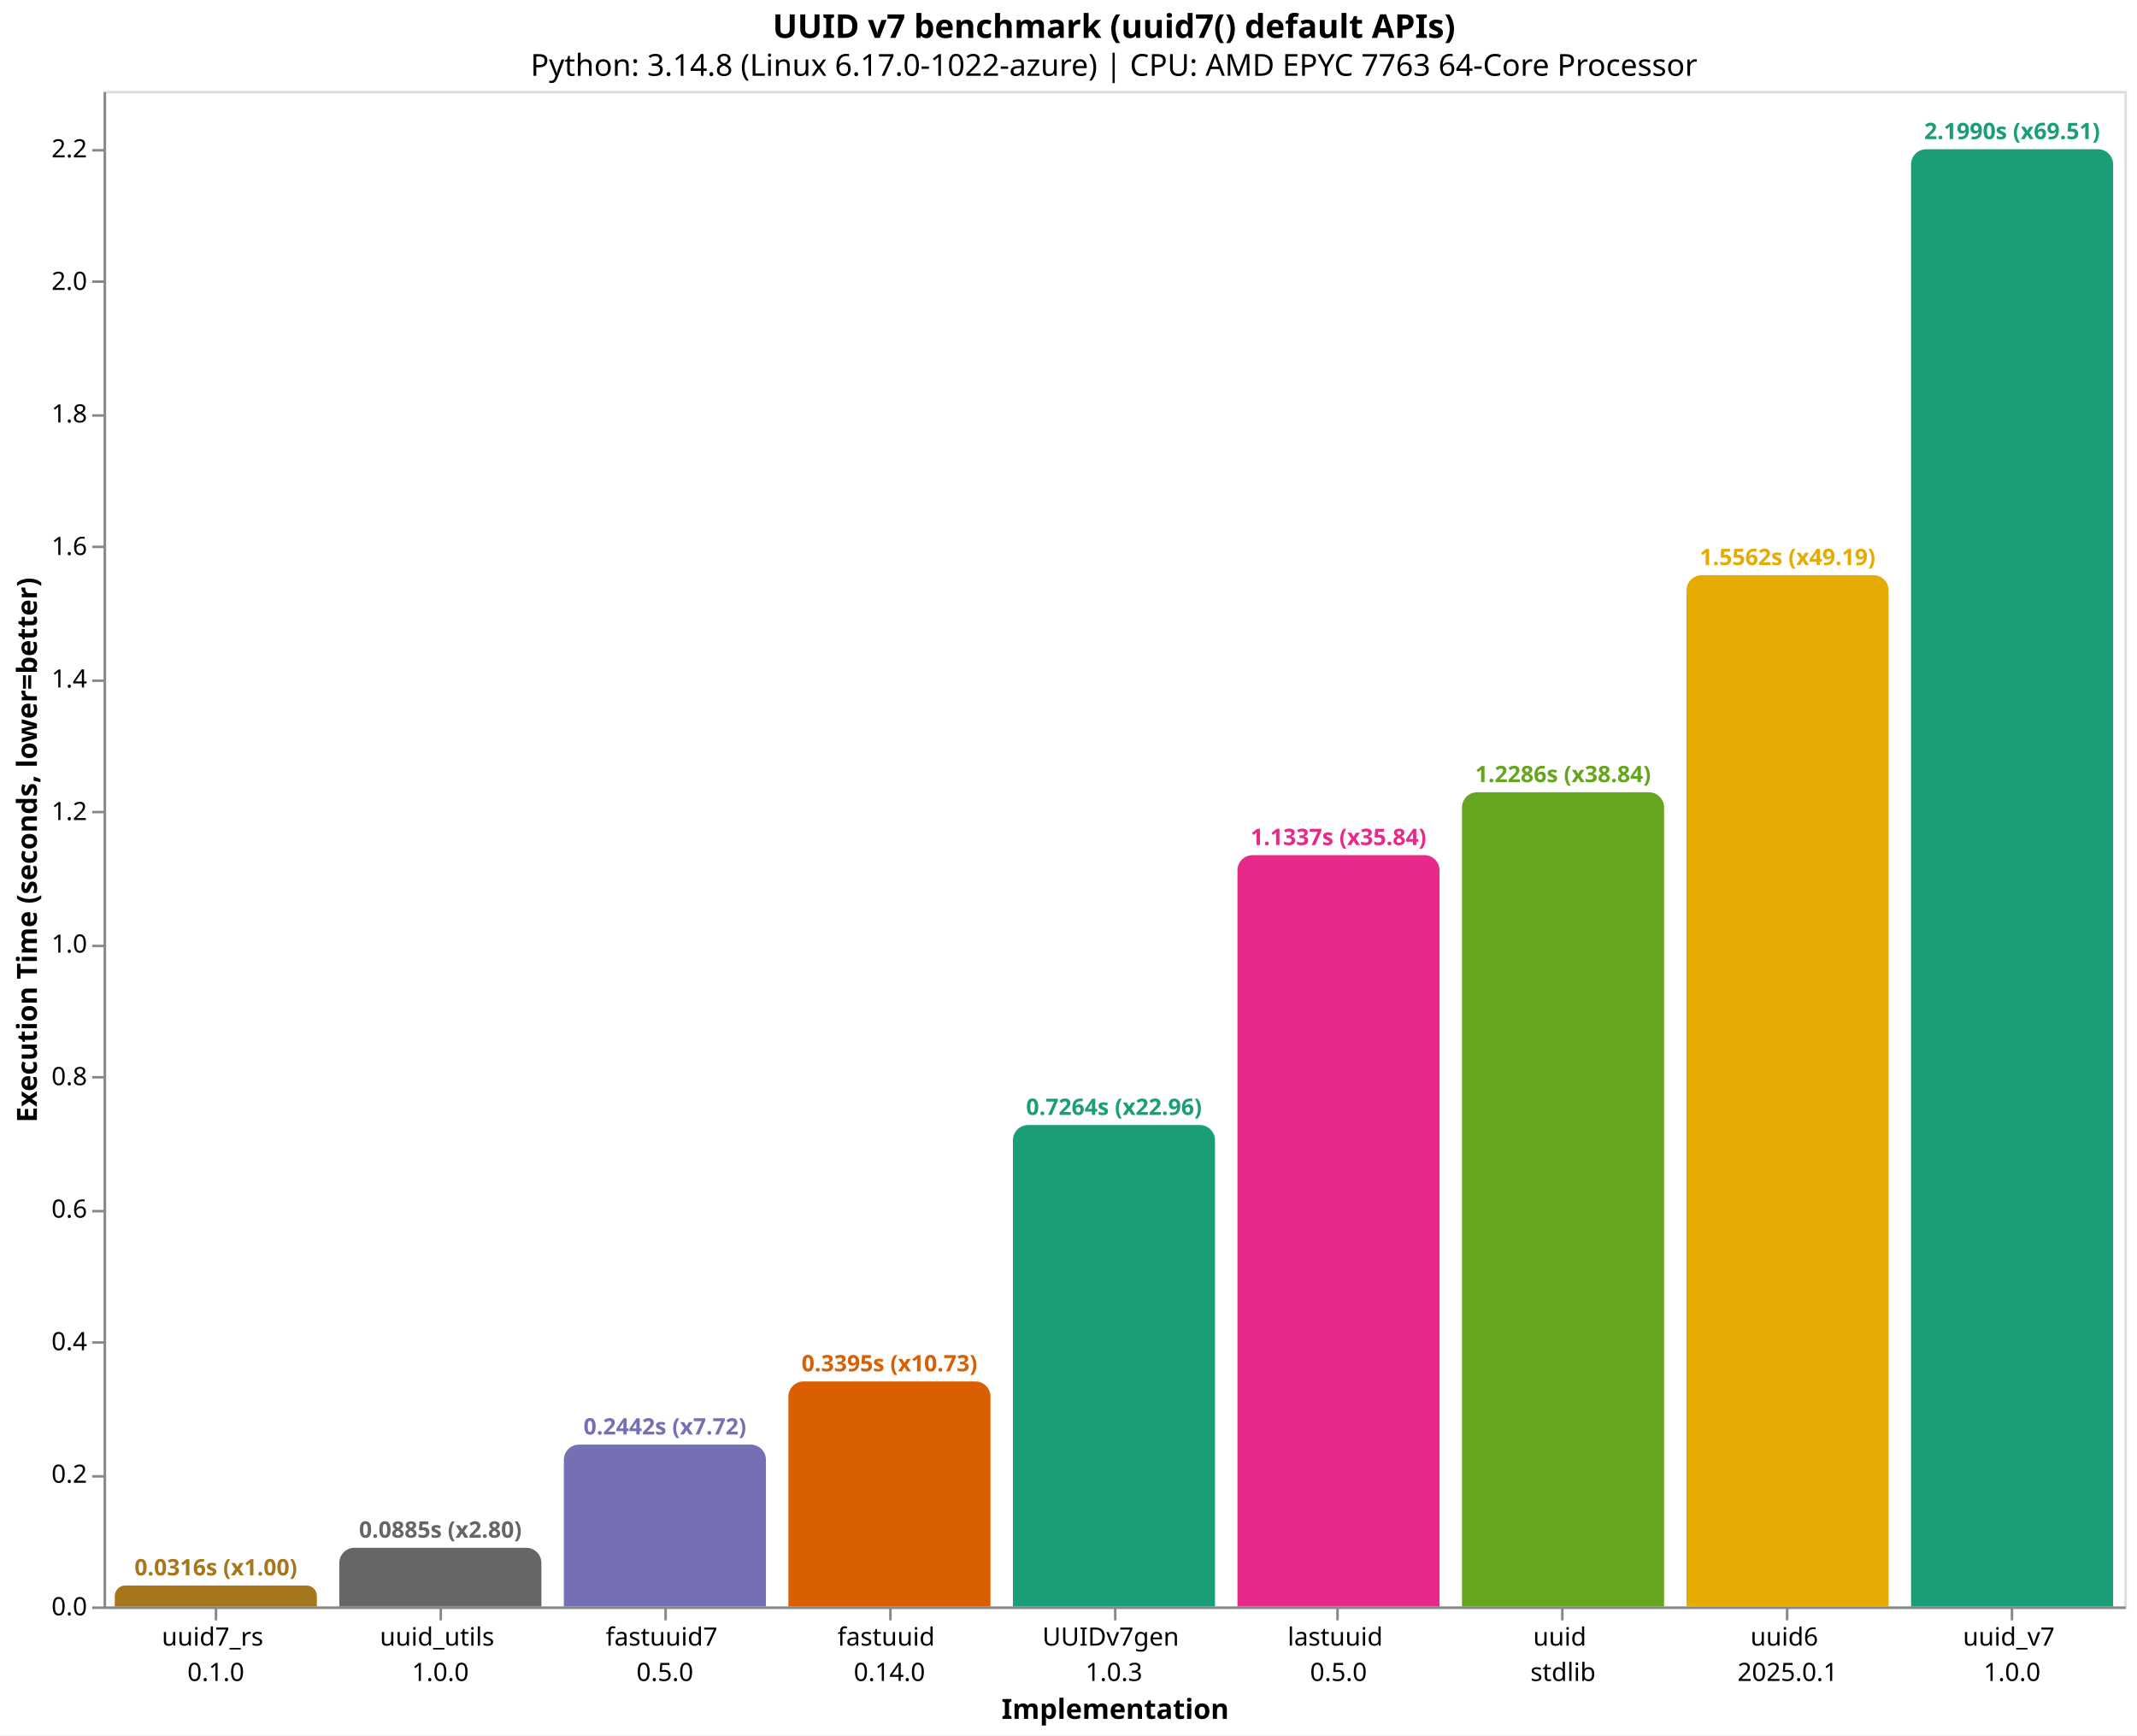
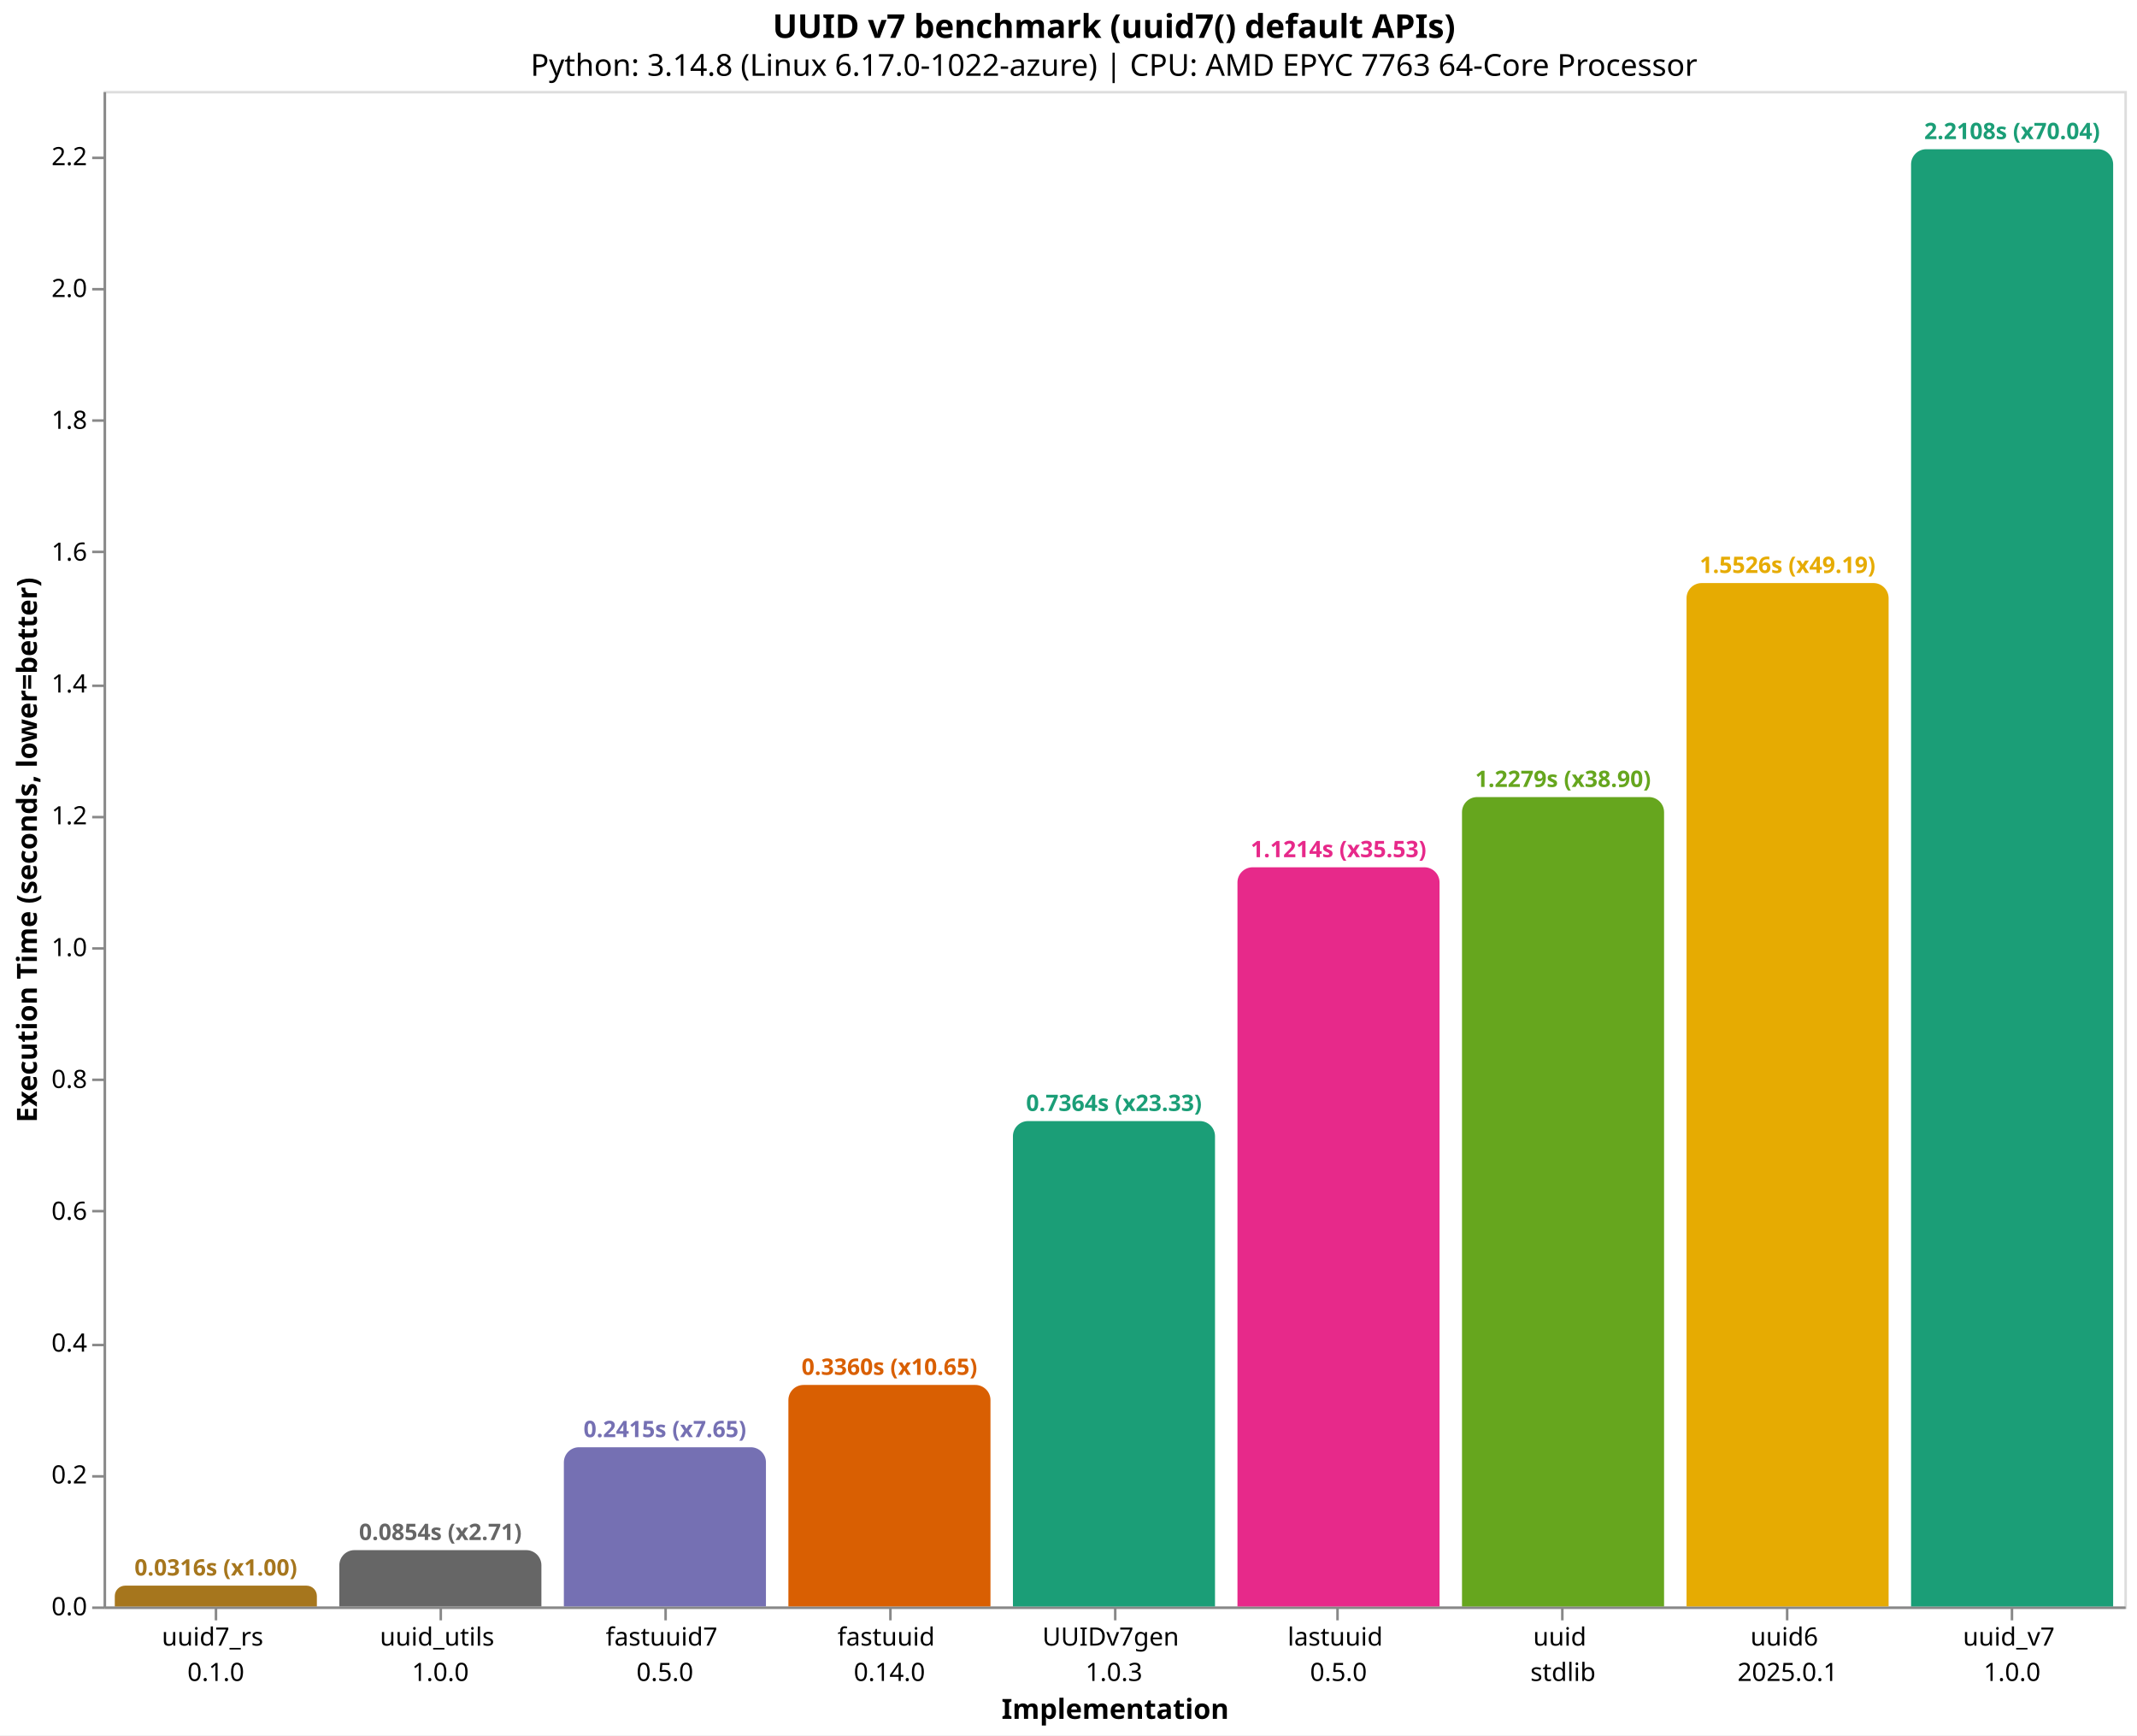
<svg xmlns="http://www.w3.org/2000/svg" version="1.1" class="marks" width="846" height="687" viewBox="0 0 846 687">
  <rect width="846" height="687" fill="white" />
  <g fill="none" stroke-miterlimit="10" transform="translate(41,36)">
    <g class="mark-group role-frame root" role="graphics-object" aria-roledescription="group mark container">
      <g transform="translate(0,0)">
        <path class="background" aria-hidden="true" d="M0.5,0.5h800v600h-800Z" stroke="#ddd" />
        <g>
          <g class="mark-group role-axis" role="graphics-symbol" aria-roledescription="axis" aria-label="X-axis titled 'Implementation' for a discrete scale with 9 values: uuid7_rs&#10;0.1.0, uuid_utils&#10;1.0.0, fastuuid7&#10;0.5.0, fastuuid&#10;0.14.0, UUIDv7gen&#10;1.0.3, ending with uuid_v7&#10;1.0.0">
            <g transform="translate(0.5,600.5)">
              <path class="background" aria-hidden="true" d="M0,0h0v0h0Z" pointer-events="none" />
              <g>
                <g class="mark-rule role-axis-tick" pointer-events="none">
                  <line transform="translate(44,0)" x2="0" y2="5" stroke="#888" stroke-width="1" opacity="1" />
                  <line transform="translate(133,0)" x2="0" y2="5" stroke="#888" stroke-width="1" opacity="1" />
                  <line transform="translate(222,0)" x2="0" y2="5" stroke="#888" stroke-width="1" opacity="1" />
                  <line transform="translate(311,0)" x2="0" y2="5" stroke="#888" stroke-width="1" opacity="1" />
                  <line transform="translate(400,0)" x2="0" y2="5" stroke="#888" stroke-width="1" opacity="1" />
                  <line transform="translate(488,0)" x2="0" y2="5" stroke="#888" stroke-width="1" opacity="1" />
                  <line transform="translate(577,0)" x2="0" y2="5" stroke="#888" stroke-width="1" opacity="1" />
                  <line transform="translate(666,0)" x2="0" y2="5" stroke="#888" stroke-width="1" opacity="1" />
                  <line transform="translate(755,0)" x2="0" y2="5" stroke="#888" stroke-width="1" opacity="1" />
                </g>
                <g class="mark-text role-axis-label" pointer-events="none">
                  <text text-anchor="middle" transform="translate(43.94444,15)" font-family="sans-serif" font-size="10px" fill="#000" opacity="1">
                    <tspan>uuid7_rs</tspan>
                    <tspan x="0" dy="14">0.1.0</tspan>
                  </text>
                  <text text-anchor="middle" transform="translate(132.8333,15)" font-family="sans-serif" font-size="10px" fill="#000" opacity="1">
                    <tspan>uuid_utils</tspan>
                    <tspan x="0" dy="14">1.0.0</tspan>
                  </text>
                  <text text-anchor="middle" transform="translate(221.7222,15)" font-family="sans-serif" font-size="10px" fill="#000" opacity="1">
                    <tspan>fastuuid7</tspan>
                    <tspan x="0" dy="14">0.5.0</tspan>
                  </text>
                  <text text-anchor="middle" transform="translate(310.6111,15)" font-family="sans-serif" font-size="10px" fill="#000" opacity="1">
                    <tspan>fastuuid</tspan>
                    <tspan x="0" dy="14">0.14.0</tspan>
                  </text>
                  <text text-anchor="middle" transform="translate(399.5,15)" font-family="sans-serif" font-size="10px" fill="#000" opacity="1">
                    <tspan>UUIDv7gen</tspan>
                    <tspan x="0" dy="14">1.0.3</tspan>
                  </text>
                  <text text-anchor="middle" transform="translate(488.3889,15)" font-family="sans-serif" font-size="10px" fill="#000" opacity="1">
                    <tspan>lastuuid</tspan>
                    <tspan x="0" dy="14">0.5.0</tspan>
                  </text>
                  <text text-anchor="middle" transform="translate(577.2778,15)" font-family="sans-serif" font-size="10px" fill="#000" opacity="1">
                    <tspan>uuid</tspan>
                    <tspan x="0" dy="14">stdlib</tspan>
                  </text>
                  <text text-anchor="middle" transform="translate(666.1667,15)" font-family="sans-serif" font-size="10px" fill="#000" opacity="1">
                    <tspan>uuid6</tspan>
                    <tspan x="0" dy="14">2025.0.1</tspan>
                  </text>
                  <text text-anchor="middle" transform="translate(755.0556,15)" font-family="sans-serif" font-size="10px" fill="#000" opacity="1">
                    <tspan>uuid_v7</tspan>
                    <tspan x="0" dy="14">1.0.0</tspan>
                  </text>
                </g>
                <g class="mark-rule role-axis-domain" pointer-events="none">
                  <line transform="translate(0,0)" x2="800" y2="0" stroke="#888" stroke-width="1" opacity="1" />
                </g>
                <g class="mark-text role-axis-title" pointer-events="none">
                  <text text-anchor="middle" transform="translate(400,44)" font-family="sans-serif" font-size="11px" font-weight="bold" fill="#000" opacity="1">Implementation</text>
                </g>
              </g>
              <path class="foreground" aria-hidden="true" d="" pointer-events="none" display="none" />
            </g>
          </g>
          <g class="mark-group role-axis" role="graphics-symbol" aria-roledescription="axis" aria-label="Y-axis titled 'Execution Time (seconds, lower=better)' for a linear scale with values from 0.0 to 2.3">
            <g transform="translate(0.5,0.5)">
              <path class="background" aria-hidden="true" d="M0,0h0v0h0Z" pointer-events="none" />
              <g>
                <g class="mark-rule role-axis-tick" pointer-events="none">
                  <line transform="translate(0,600)" x2="-5" y2="0" stroke="#888" stroke-width="1" opacity="1" />
                  <line transform="translate(0,548)" x2="-5" y2="0" stroke="#888" stroke-width="1" opacity="1" />
-                   <line transform="translate(0,495)" x2="-5" y2="0" stroke="#888" stroke-width="1" opacity="1" />
+                   <line transform="translate(0,496)" x2="-5" y2="0" stroke="#888" stroke-width="1" opacity="1" />
                  <line transform="translate(0,443)" x2="-5" y2="0" stroke="#888" stroke-width="1" opacity="1" />
-                   <line transform="translate(0,390)" x2="-5" y2="0" stroke="#888" stroke-width="1" opacity="1" />
-                   <line transform="translate(0,338)" x2="-5" y2="0" stroke="#888" stroke-width="1" opacity="1" />
-                   <line transform="translate(0,285)" x2="-5" y2="0" stroke="#888" stroke-width="1" opacity="1" />
-                   <line transform="translate(0,233)" x2="-5" y2="0" stroke="#888" stroke-width="1" opacity="1" />
-                   <line transform="translate(0,180)" x2="-5" y2="0" stroke="#888" stroke-width="1" opacity="1" />
-                   <line transform="translate(0,128)" x2="-5" y2="0" stroke="#888" stroke-width="1" opacity="1" />
-                   <line transform="translate(0,75)" x2="-5" y2="0" stroke="#888" stroke-width="1" opacity="1" />
-                   <line transform="translate(0,23)" x2="-5" y2="0" stroke="#888" stroke-width="1" opacity="1" />
+                   <line transform="translate(0,391)" x2="-5" y2="0" stroke="#888" stroke-width="1" opacity="1" />
+                   <line transform="translate(0,339)" x2="-5" y2="0" stroke="#888" stroke-width="1" opacity="1" />
+                   <line transform="translate(0,287)" x2="-5" y2="0" stroke="#888" stroke-width="1" opacity="1" />
+                   <line transform="translate(0,235)" x2="-5" y2="0" stroke="#888" stroke-width="1" opacity="1" />
+                   <line transform="translate(0,182)" x2="-5" y2="0" stroke="#888" stroke-width="1" opacity="1" />
+                   <line transform="translate(0,130)" x2="-5" y2="0" stroke="#888" stroke-width="1" opacity="1" />
+                   <line transform="translate(0,78)" x2="-5" y2="0" stroke="#888" stroke-width="1" opacity="1" />
+                   <line transform="translate(0,26)" x2="-5" y2="0" stroke="#888" stroke-width="1" opacity="1" />
                </g>
                <g class="mark-text role-axis-label" pointer-events="none">
                  <text text-anchor="end" transform="translate(-7,603)" font-family="sans-serif" font-size="10px" fill="#000" opacity="1">0.0</text>
-                   <text text-anchor="end" transform="translate(-7,550.5277)" font-family="sans-serif" font-size="10px" fill="#000" opacity="1">0.2</text>
-                   <text text-anchor="end" transform="translate(-7,498.0553)" font-family="sans-serif" font-size="10px" fill="#000" opacity="1">0.4</text>
-                   <text text-anchor="end" transform="translate(-7,445.583)" font-family="sans-serif" font-size="10px" fill="#000" opacity="1">0.6</text>
-                   <text text-anchor="end" transform="translate(-7,393.1106)" font-family="sans-serif" font-size="10px" fill="#000" opacity="1">0.8</text>
-                   <text text-anchor="end" transform="translate(-7,340.6383)" font-family="sans-serif" font-size="10px" fill="#000" opacity="1">1.0</text>
-                   <text text-anchor="end" transform="translate(-7,288.166)" font-family="sans-serif" font-size="10px" fill="#000" opacity="1">1.2</text>
-                   <text text-anchor="end" transform="translate(-7,235.6936)" font-family="sans-serif" font-size="10px" fill="#000" opacity="1">1.4</text>
-                   <text text-anchor="end" transform="translate(-7,183.2213)" font-family="sans-serif" font-size="10px" fill="#000" opacity="1">1.6</text>
-                   <text text-anchor="end" transform="translate(-7,130.7489)" font-family="sans-serif" font-size="10px" fill="#000" opacity="1">1.8</text>
-                   <text text-anchor="end" transform="translate(-7,78.27659)" font-family="sans-serif" font-size="10px" fill="#000" opacity="1">2.0</text>
-                   <text text-anchor="end" transform="translate(-7,25.80424)" font-family="sans-serif" font-size="10px" fill="#000" opacity="1">2.2</text>
+                   <text text-anchor="end" transform="translate(-7,550.8088)" font-family="sans-serif" font-size="10px" fill="#000" opacity="1">0.2</text>
+                   <text text-anchor="end" transform="translate(-7,498.6177)" font-family="sans-serif" font-size="10px" fill="#000" opacity="1">0.4</text>
+                   <text text-anchor="end" transform="translate(-7,446.4265)" font-family="sans-serif" font-size="10px" fill="#000" opacity="1">0.6</text>
+                   <text text-anchor="end" transform="translate(-7,394.2354)" font-family="sans-serif" font-size="10px" fill="#000" opacity="1">0.8</text>
+                   <text text-anchor="end" transform="translate(-7,342.0442)" font-family="sans-serif" font-size="10px" fill="#000" opacity="1">1.0</text>
+                   <text text-anchor="end" transform="translate(-7,289.8531)" font-family="sans-serif" font-size="10px" fill="#000" opacity="1">1.2</text>
+                   <text text-anchor="end" transform="translate(-7,237.6619)" font-family="sans-serif" font-size="10px" fill="#000" opacity="1">1.4</text>
+                   <text text-anchor="end" transform="translate(-7,185.4707)" font-family="sans-serif" font-size="10px" fill="#000" opacity="1">1.6</text>
+                   <text text-anchor="end" transform="translate(-7,133.2796)" font-family="sans-serif" font-size="10px" fill="#000" opacity="1">1.8</text>
+                   <text text-anchor="end" transform="translate(-7,81.08842)" font-family="sans-serif" font-size="10px" fill="#000" opacity="1">2.0</text>
+                   <text text-anchor="end" transform="translate(-7,28.89726)" font-family="sans-serif" font-size="10px" fill="#000" opacity="1">2.2</text>
                </g>
                <g class="mark-rule role-axis-domain" pointer-events="none">
                  <line transform="translate(0,600)" x2="0" y2="-600" stroke="#888" stroke-width="1" opacity="1" />
                </g>
                <g class="mark-text role-axis-title" pointer-events="none">
                  <text text-anchor="middle" transform="translate(-24.90137,300) rotate(-90) translate(0,-2)" font-family="sans-serif" font-size="11px" font-weight="bold" fill="#000" opacity="1">Execution Time (seconds, lower=better)</text>
                </g>
              </g>
              <path class="foreground" aria-hidden="true" d="" pointer-events="none" display="none" />
            </g>
          </g>
          <g class="mark-group role-scope" role="graphics-object" aria-roledescription="group mark container">
-             <g transform="translate(4.444444,591.7003)">
-               <path class="background" aria-hidden="true" d="M4.15,0L75.85,0C78.141,0,80,1.859,80,4.15L80,8.3C80,8.3,80,8.3,80,8.3L0,8.3C0,8.3,0,8.3,0,8.3L0,4.15C0,1.859,1.859,0,4.15,0Z" />
+             <g transform="translate(4.444444,591.763)">
+               <path class="background" aria-hidden="true" d="M4.118,0L75.882,0C78.155,0,80,1.845,80,4.118L80,8.237C80,8.237,80,8.237,80,8.237L0,8.237C0,8.237,0,8.237,0,8.237L0,4.118C0,1.845,1.845,0,4.118,0Z" />
              <g clip-path="url(#clip1)">
                <g class="mark-group role-scope" role="graphics-object" aria-roledescription="group mark container">
-                   <g transform="translate(0,-591.7003)">
-                     <path class="background" aria-hidden="true" d="M0,0h80v0h-80Z" />
-                     <g>
-                       <g class="mark-rect role-mark layer_0_marks" role="graphics-object" aria-roledescription="rect mark container">
-                         <path aria-label="Implementation: uuid7_rs&#10;0.1.0; Execution Time (seconds, lower=better): 0.031634739; implementation: uuid7_rs; Execution Time (s): 0.0316; Slowdown: 1.00" role="graphics-symbol" aria-roledescription="bar" d="M0,591.7h80v8.3h-80Z" fill="#a6761d" />
-                       </g>
-                     </g>
-                     <path class="foreground" aria-hidden="true" d="" display="none" />
-                   </g>
-                 </g>
-               </g>
-               <path class="foreground" aria-hidden="true" d="" display="none" />
-             </g>
-             <g transform="translate(93.33333,576.7723)">
-               <path class="background" aria-hidden="true" d="M6,0L74,0C77.311,0,80,2.689,80,6L80,23.228C80,23.228,80,23.228,80,23.228L0,23.228C0,23.228,0,23.228,0,23.228L0,6C0,2.689,2.689,0,6,0Z" />
+                   <g transform="translate(0,-591.763)">
+                     <path class="background" aria-hidden="true" d="M0,0h80v0h-80Z" />
+                     <g>
+                       <g class="mark-rect role-mark layer_0_marks" role="graphics-object" aria-roledescription="rect mark container">
+                         <path aria-label="Implementation: uuid7_rs&#10;0.1.0; Execution Time (seconds, lower=better): 0.031564589; implementation: uuid7_rs; Execution Time (s): 0.0316; Slowdown: 1.00" role="graphics-symbol" aria-roledescription="bar" d="M0,591.763h80v8.237h-80Z" fill="#a6761d" />
+                       </g>
+                     </g>
+                     <path class="foreground" aria-hidden="true" d="" display="none" />
+                   </g>
+                 </g>
+               </g>
+               <path class="foreground" aria-hidden="true" d="" display="none" />
+             </g>
+             <g transform="translate(93.33333,577.7025)">
+               <path class="background" aria-hidden="true" d="M6,0L74,0C77.311,0,80,2.689,80,6L80,22.297C80,22.297,80,22.297,80,22.297L0,22.297C0,22.297,0,22.297,0,22.297L0,6C0,2.689,2.689,0,6,0Z" />
              <g clip-path="url(#clip2)">
                <g class="mark-group role-scope" role="graphics-object" aria-roledescription="group mark container">
-                   <g transform="translate(0,-576.7723)">
-                     <path class="background" aria-hidden="true" d="M0,0h80v0h-80Z" />
-                     <g>
-                       <g class="mark-rect role-mark layer_0_marks" role="graphics-object" aria-roledescription="rect mark container">
-                         <path aria-label="Implementation: uuid_utils&#10;1.0.0; Execution Time (seconds, lower=better): 0.088533304; implementation: uuid_utils; Execution Time (s): 0.0885; Slowdown: 2.80" role="graphics-symbol" aria-roledescription="bar" d="M0,576.772h80v23.228h-80Z" fill="#666666" />
-                       </g>
-                     </g>
-                     <path class="foreground" aria-hidden="true" d="" display="none" />
-                   </g>
-                 </g>
-               </g>
-               <path class="foreground" aria-hidden="true" d="" display="none" />
-             </g>
-             <g transform="translate(182.2222,535.9272)">
-               <path class="background" aria-hidden="true" d="M6,0L74,0C77.311,0,80,2.689,80,6L80,64.073C80,64.073,80,64.073,80,64.073L0,64.073C0,64.073,0,64.073,0,64.073L0,6C0,2.689,2.689,0,6,0Z" />
+                   <g transform="translate(0,-577.7025)">
+                     <path class="background" aria-hidden="true" d="M0,0h80v0h-80Z" />
+                     <g>
+                       <g class="mark-rect role-mark layer_0_marks" role="graphics-object" aria-roledescription="rect mark container">
+                         <path aria-label="Implementation: uuid_utils&#10;1.0.0; Execution Time (seconds, lower=better): 0.085445344; implementation: uuid_utils; Execution Time (s): 0.0854; Slowdown: 2.71" role="graphics-symbol" aria-roledescription="bar" d="M0,577.703h80v22.297h-80Z" fill="#666666" />
+                       </g>
+                     </g>
+                     <path class="foreground" aria-hidden="true" d="" display="none" />
+                   </g>
+                 </g>
+               </g>
+               <path class="foreground" aria-hidden="true" d="" display="none" />
+             </g>
+             <g transform="translate(182.2222,536.9676)">
+               <path class="background" aria-hidden="true" d="M6,0L74,0C77.311,0,80,2.689,80,6L80,63.032C80,63.032,80,63.032,80,63.032L0,63.032C0,63.032,0,63.032,0,63.032L0,6C0,2.689,2.689,0,6,0Z" />
              <g clip-path="url(#clip3)">
                <g class="mark-group role-scope" role="graphics-object" aria-roledescription="group mark container">
-                   <g transform="translate(0,-535.9272)">
-                     <path class="background" aria-hidden="true" d="M0,0h80v0h-80Z" />
-                     <g>
-                       <g class="mark-rect role-mark layer_0_marks" role="graphics-object" aria-roledescription="rect mark container">
-                         <path aria-label="Implementation: fastuuid7&#10;0.5.0; Execution Time (seconds, lower=better): 0.244215568; implementation: fastuuid7; Execution Time (s): 0.2442; Slowdown: 7.72" role="graphics-symbol" aria-roledescription="bar" d="M0,535.927h80v64.073h-80Z" fill="#7570b3" />
-                       </g>
-                     </g>
-                     <path class="foreground" aria-hidden="true" d="" display="none" />
-                   </g>
-                 </g>
-               </g>
-               <path class="foreground" aria-hidden="true" d="" display="none" />
-             </g>
-             <g transform="translate(271.1111,510.9209)">
-               <path class="background" aria-hidden="true" d="M6,0L74,0C77.311,0,80,2.689,80,6L80,89.079C80,89.079,80,89.079,80,89.079L0,89.079C0,89.079,0,89.079,0,89.079L0,6C0,2.689,2.689,0,6,0Z" />
+                   <g transform="translate(0,-536.9676)">
+                     <path class="background" aria-hidden="true" d="M0,0h80v0h-80Z" />
+                     <g>
+                       <g class="mark-rect role-mark layer_0_marks" role="graphics-object" aria-roledescription="rect mark container">
+                         <path aria-label="Implementation: fastuuid7&#10;0.5.0; Execution Time (seconds, lower=better): 0.241544235; implementation: fastuuid7; Execution Time (s): 0.2415; Slowdown: 7.65" role="graphics-symbol" aria-roledescription="bar" d="M0,536.968h80v63.032h-80Z" fill="#7570b3" />
+                       </g>
+                     </g>
+                     <path class="foreground" aria-hidden="true" d="" display="none" />
+                   </g>
+                 </g>
+               </g>
+               <path class="foreground" aria-hidden="true" d="" display="none" />
+             </g>
+             <g transform="translate(271.1111,512.3085)">
+               <path class="background" aria-hidden="true" d="M6,0L74,0C77.311,0,80,2.689,80,6L80,87.691C80,87.691,80,87.691,80,87.691L0,87.691C0,87.691,0,87.691,0,87.691L0,6C0,2.689,2.689,0,6,0Z" />
              <g clip-path="url(#clip4)">
                <g class="mark-group role-scope" role="graphics-object" aria-roledescription="group mark container">
-                   <g transform="translate(0,-510.9209)">
-                     <path class="background" aria-hidden="true" d="M0,0h80v0h-80Z" />
-                     <g>
-                       <g class="mark-rect role-mark layer_0_marks" role="graphics-object" aria-roledescription="rect mark container">
-                         <path aria-label="Implementation: fastuuid&#10;0.14.0; Execution Time (seconds, lower=better): 0.339527857; implementation: fastuuid; Execution Time (s): 0.3395; Slowdown: 10.73" role="graphics-symbol" aria-roledescription="bar" d="M0,510.921h80v89.079h-80Z" fill="#d95f02" />
-                       </g>
-                     </g>
-                     <path class="foreground" aria-hidden="true" d="" display="none" />
-                   </g>
-                 </g>
-               </g>
-               <path class="foreground" aria-hidden="true" d="" display="none" />
-             </g>
-             <g transform="translate(360,409.4077)">
-               <path class="background" aria-hidden="true" d="M6,0L74,0C77.311,0,80,2.689,80,6L80,190.592C80,190.592,80,190.592,80,190.592L0,190.592C0,190.592,0,190.592,0,190.592L0,6C0,2.689,2.689,0,6,0Z" />
+                   <g transform="translate(0,-512.3085)">
+                     <path class="background" aria-hidden="true" d="M0,0h80v0h-80Z" />
+                     <g>
+                       <g class="mark-rect role-mark layer_0_marks" role="graphics-object" aria-roledescription="rect mark container">
+                         <path aria-label="Implementation: fastuuid&#10;0.14.0; Execution Time (seconds, lower=better): 0.336039569; implementation: fastuuid; Execution Time (s): 0.3360; Slowdown: 10.65" role="graphics-symbol" aria-roledescription="bar" d="M0,512.309h80v87.691h-80Z" fill="#d95f02" />
+                       </g>
+                     </g>
+                     <path class="foreground" aria-hidden="true" d="" display="none" />
+                   </g>
+                 </g>
+               </g>
+               <path class="foreground" aria-hidden="true" d="" display="none" />
+             </g>
+             <g transform="translate(360,407.8429)">
+               <path class="background" aria-hidden="true" d="M6,0L74,0C77.311,0,80,2.689,80,6L80,192.157C80,192.157,80,192.157,80,192.157L0,192.157C0,192.157,0,192.157,0,192.157L0,6C0,2.689,2.689,0,6,0Z" />
              <g clip-path="url(#clip5)">
                <g class="mark-group role-scope" role="graphics-object" aria-roledescription="group mark container">
-                   <g transform="translate(0,-409.4077)">
-                     <path class="background" aria-hidden="true" d="M0,0h80v0h-80Z" />
-                     <g>
-                       <g class="mark-rect role-mark layer_0_marks" role="graphics-object" aria-roledescription="rect mark container">
-                         <path aria-label="Implementation: UUIDv7gen&#10;1.0.3; Execution Time (seconds, lower=better): 0.726448709; implementation: UUIDv7gen; Execution Time (s): 0.7264; Slowdown: 22.96" role="graphics-symbol" aria-roledescription="bar" d="M0,409.408h80v190.592h-80Z" fill="#1b9e77" />
-                       </g>
-                     </g>
-                     <path class="foreground" aria-hidden="true" d="" display="none" />
-                   </g>
-                 </g>
-               </g>
-               <path class="foreground" aria-hidden="true" d="" display="none" />
-             </g>
-             <g transform="translate(448.8889,302.5546)">
-               <path class="background" aria-hidden="true" d="M6,0L74,0C77.311,0,80,2.689,80,6L80,297.445C80,297.445,80,297.445,80,297.445L0,297.445C0,297.445,0,297.445,0,297.445L0,6C0,2.689,2.689,0,6,0Z" />
+                   <g transform="translate(0,-407.8429)">
+                     <path class="background" aria-hidden="true" d="M0,0h80v0h-80Z" />
+                     <g>
+                       <g class="mark-rect role-mark layer_0_marks" role="graphics-object" aria-roledescription="rect mark container">
+                         <path aria-label="Implementation: UUIDv7gen&#10;1.0.3; Execution Time (seconds, lower=better): 0.736358687; implementation: UUIDv7gen; Execution Time (s): 0.7364; Slowdown: 23.33" role="graphics-symbol" aria-roledescription="bar" d="M0,407.843h80v192.157h-80Z" fill="#1b9e77" />
+                       </g>
+                     </g>
+                     <path class="foreground" aria-hidden="true" d="" display="none" />
+                   </g>
+                 </g>
+               </g>
+               <path class="foreground" aria-hidden="true" d="" display="none" />
+             </g>
+             <g transform="translate(448.8889,307.3597)">
+               <path class="background" aria-hidden="true" d="M6,0L74,0C77.311,0,80,2.689,80,6L80,292.64C80,292.64,80,292.64,80,292.64L0,292.64C0,292.64,0,292.64,0,292.64L0,6C0,2.689,2.689,0,6,0Z" />
              <g clip-path="url(#clip6)">
                <g class="mark-group role-scope" role="graphics-object" aria-roledescription="group mark container">
-                   <g transform="translate(0,-302.5546)">
-                     <path class="background" aria-hidden="true" d="M0,0h80v0h-80Z" />
-                     <g>
-                       <g class="mark-rect role-mark layer_0_marks" role="graphics-object" aria-roledescription="rect mark container">
-                         <path aria-label="Implementation: lastuuid&#10;0.5.0; Execution Time (seconds, lower=better): 1.133722549; implementation: lastuuid; Execution Time (s): 1.1337; Slowdown: 35.84" role="graphics-symbol" aria-roledescription="bar" d="M0,302.555h80v297.445h-80Z" fill="#e7298a" />
-                       </g>
-                     </g>
-                     <path class="foreground" aria-hidden="true" d="" display="none" />
-                   </g>
-                 </g>
-               </g>
-               <path class="foreground" aria-hidden="true" d="" display="none" />
-             </g>
-             <g transform="translate(537.7778,277.6624)">
-               <path class="background" aria-hidden="true" d="M6,0L74,0C77.311,0,80,2.689,80,6L80,322.338C80,322.338,80,322.338,80,322.338L0,322.338C0,322.338,0,322.338,0,322.338L0,6C0,2.689,2.689,0,6,0Z" />
+                   <g transform="translate(0,-307.3597)">
+                     <path class="background" aria-hidden="true" d="M0,0h80v0h-80Z" />
+                     <g>
+                       <g class="mark-rect role-mark layer_0_marks" role="graphics-object" aria-roledescription="rect mark container">
+                         <path aria-label="Implementation: lastuuid&#10;0.5.0; Execution Time (seconds, lower=better): 1.121417344; implementation: lastuuid; Execution Time (s): 1.1214; Slowdown: 35.53" role="graphics-symbol" aria-roledescription="bar" d="M0,307.36h80v292.64h-80Z" fill="#e7298a" />
+                       </g>
+                     </g>
+                     <path class="foreground" aria-hidden="true" d="" display="none" />
+                   </g>
+                 </g>
+               </g>
+               <path class="foreground" aria-hidden="true" d="" display="none" />
+             </g>
+             <g transform="translate(537.7778,279.5641)">
+               <path class="background" aria-hidden="true" d="M6,0L74,0C77.311,0,80,2.689,80,6L80,320.436C80,320.436,80,320.436,80,320.436L0,320.436C0,320.436,0,320.436,0,320.436L0,6C0,2.689,2.689,0,6,0Z" />
              <g clip-path="url(#clip7)">
                <g class="mark-group role-scope" role="graphics-object" aria-roledescription="group mark container">
-                   <g transform="translate(0,-277.6624)">
-                     <path class="background" aria-hidden="true" d="M0,0h80v0h-80Z" />
-                     <g>
-                       <g class="mark-rect role-mark layer_0_marks" role="graphics-object" aria-roledescription="rect mark container">
-                         <path aria-label="Implementation: uuid&#10;stdlib; Execution Time (seconds, lower=better): 1.228600151; implementation: uuid; Execution Time (s): 1.2286; Slowdown: 38.84" role="graphics-symbol" aria-roledescription="bar" d="M0,277.662h80v322.338h-80Z" fill="#66a61e" />
-                       </g>
-                     </g>
-                     <path class="foreground" aria-hidden="true" d="" display="none" />
-                   </g>
-                 </g>
-               </g>
-               <path class="foreground" aria-hidden="true" d="" display="none" />
-             </g>
-             <g transform="translate(626.6667,191.7147)">
-               <path class="background" aria-hidden="true" d="M6,0L74,0C77.311,0,80,2.689,80,6L80,408.285C80,408.285,80,408.285,80,408.285L0,408.285C0,408.285,0,408.285,0,408.285L0,6C0,2.689,2.689,0,6,0Z" />
+                   <g transform="translate(0,-279.5641)">
+                     <path class="background" aria-hidden="true" d="M0,0h80v0h-80Z" />
+                     <g>
+                       <g class="mark-rect role-mark layer_0_marks" role="graphics-object" aria-roledescription="rect mark container">
+                         <path aria-label="Implementation: uuid&#10;stdlib; Execution Time (seconds, lower=better): 1.227931581; implementation: uuid; Execution Time (s): 1.2279; Slowdown: 38.90" role="graphics-symbol" aria-roledescription="bar" d="M0,279.564h80v320.436h-80Z" fill="#66a61e" />
+                       </g>
+                     </g>
+                     <path class="foreground" aria-hidden="true" d="" display="none" />
+                   </g>
+                 </g>
+               </g>
+               <path class="foreground" aria-hidden="true" d="" display="none" />
+             </g>
+             <g transform="translate(626.6667,194.8375)">
+               <path class="background" aria-hidden="true" d="M6,0L74,0C77.311,0,80,2.689,80,6L80,405.162C80,405.162,80,405.162,80,405.162L0,405.162C0,405.162,0,405.162,0,405.162L0,6C0,2.689,2.689,0,6,0Z" />
              <g clip-path="url(#clip8)">
                <g class="mark-group role-scope" role="graphics-object" aria-roledescription="group mark container">
-                   <g transform="translate(0,-191.7147)">
-                     <path class="background" aria-hidden="true" d="M0,0h80v0h-80Z" />
-                     <g>
-                       <g class="mark-rect role-mark layer_0_marks" role="graphics-object" aria-roledescription="rect mark container">
-                         <path aria-label="Implementation: uuid6&#10;2025.0.1; Execution Time (seconds, lower=better): 1.556192302; implementation: uuid6; Execution Time (s): 1.5562; Slowdown: 49.19" role="graphics-symbol" aria-roledescription="bar" d="M0,191.715h80v408.285h-80Z" fill="#e6ab02" />
+                   <g transform="translate(0,-194.8375)">
+                     <path class="background" aria-hidden="true" d="M0,0h80v0h-80Z" />
+                     <g>
+                       <g class="mark-rect role-mark layer_0_marks" role="graphics-object" aria-roledescription="rect mark container">
+                         <path aria-label="Implementation: uuid6&#10;2025.0.1; Execution Time (seconds, lower=better): 1.552609712; implementation: uuid6; Execution Time (s): 1.5526; Slowdown: 49.19" role="graphics-symbol" aria-roledescription="bar" d="M0,194.838h80v405.162h-80Z" fill="#e6ab02" />
                      </g>
                    </g>
                    <path class="foreground" aria-hidden="true" d="" display="none" />
                  </g>
                </g>
              </g>
              <path class="foreground" aria-hidden="true" d="" display="none" />
            </g>
            <g transform="translate(715.5556,23.07692)">
              <path class="background" aria-hidden="true" d="M6,0L74,0C77.311,0,80,2.689,80,6L80,576.923C80,576.923,80,576.923,80,576.923L0,576.923C0,576.923,0,576.923,0,576.923L0,6C0,2.689,2.689,0,6,0Z" />
              <g clip-path="url(#clip9)">
                <g class="mark-group role-scope" role="graphics-object" aria-roledescription="group mark container">
                  <g transform="translate(0,-23.07692)">
                    <path class="background" aria-hidden="true" d="M0,0h80v0h-80Z" />
                    <g>
                      <g class="mark-rect role-mark layer_0_marks" role="graphics-object" aria-roledescription="rect mark container">
-                         <path aria-label="Implementation: uuid_v7&#10;1.0.0; Execution Time (seconds, lower=better): 2.198960678; implementation: uuid_v7; Execution Time (s): 2.1990; Slowdown: 69.51" role="graphics-symbol" aria-roledescription="bar" d="M0,23.077h80v576.923h-80Z" fill="#1b9e77" />
+                         <path aria-label="Implementation: uuid_v7&#10;1.0.0; Execution Time (seconds, lower=better): 2.210807724; implementation: uuid_v7; Execution Time (s): 2.2108; Slowdown: 70.04" role="graphics-symbol" aria-roledescription="bar" d="M0,23.077h80v576.923h-80Z" fill="#1b9e77" />
                      </g>
                    </g>
                    <path class="foreground" aria-hidden="true" d="" display="none" />
                  </g>
                </g>
              </g>
              <path class="foreground" aria-hidden="true" d="" display="none" />
            </g>
          </g>
          <g class="mark-text role-mark layer_1_marks" role="graphics-object" aria-roledescription="text mark container">
-             <text aria-label="Implementation: uuid7_rs&#10;0.1.0; Execution Time (seconds, lower=better): 0.031634739; implementation: uuid7_rs; label: 0.0316s (x1.00); Execution Time (s): 0.0316; Slowdown: 1.00" role="graphics-symbol" aria-roledescription="text mark" text-anchor="middle" transform="translate(44.44444,587.7003)" font-family="sans-serif" font-size="9px" font-weight="bold" fill="#a6761d">0.0316s (x1.00)</text>
-             <text aria-label="Implementation: uuid_utils&#10;1.0.0; Execution Time (seconds, lower=better): 0.088533304; implementation: uuid_utils; label: 0.0885s (x2.80); Execution Time (s): 0.0885; Slowdown: 2.80" role="graphics-symbol" aria-roledescription="text mark" text-anchor="middle" transform="translate(133.3333,572.7723)" font-family="sans-serif" font-size="9px" font-weight="bold" fill="#666666">0.0885s (x2.80)</text>
-             <text aria-label="Implementation: fastuuid7&#10;0.5.0; Execution Time (seconds, lower=better): 0.244215568; implementation: fastuuid7; label: 0.2442s (x7.72); Execution Time (s): 0.2442; Slowdown: 7.72" role="graphics-symbol" aria-roledescription="text mark" text-anchor="middle" transform="translate(222.2222,531.9272)" font-family="sans-serif" font-size="9px" font-weight="bold" fill="#7570b3">0.2442s (x7.72)</text>
-             <text aria-label="Implementation: fastuuid&#10;0.14.0; Execution Time (seconds, lower=better): 0.339527857; implementation: fastuuid; label: 0.3395s (x10.73); Execution Time (s): 0.3395; Slowdown: 10.73" role="graphics-symbol" aria-roledescription="text mark" text-anchor="middle" transform="translate(311.1111,506.9209)" font-family="sans-serif" font-size="9px" font-weight="bold" fill="#d95f02">0.3395s (x10.73)</text>
-             <text aria-label="Implementation: UUIDv7gen&#10;1.0.3; Execution Time (seconds, lower=better): 0.726448709; implementation: UUIDv7gen; label: 0.7264s (x22.96); Execution Time (s): 0.7264; Slowdown: 22.96" role="graphics-symbol" aria-roledescription="text mark" text-anchor="middle" transform="translate(400,405.4077)" font-family="sans-serif" font-size="9px" font-weight="bold" fill="#1b9e77">0.7264s (x22.96)</text>
-             <text aria-label="Implementation: lastuuid&#10;0.5.0; Execution Time (seconds, lower=better): 1.133722549; implementation: lastuuid; label: 1.1337s (x35.84); Execution Time (s): 1.1337; Slowdown: 35.84" role="graphics-symbol" aria-roledescription="text mark" text-anchor="middle" transform="translate(488.8889,298.5546)" font-family="sans-serif" font-size="9px" font-weight="bold" fill="#e7298a">1.1337s (x35.84)</text>
-             <text aria-label="Implementation: uuid&#10;stdlib; Execution Time (seconds, lower=better): 1.228600151; implementation: uuid; label: 1.2286s (x38.84); Execution Time (s): 1.2286; Slowdown: 38.84" role="graphics-symbol" aria-roledescription="text mark" text-anchor="middle" transform="translate(577.7778,273.6624)" font-family="sans-serif" font-size="9px" font-weight="bold" fill="#66a61e">1.2286s (x38.84)</text>
-             <text aria-label="Implementation: uuid6&#10;2025.0.1; Execution Time (seconds, lower=better): 1.556192302; implementation: uuid6; label: 1.5562s (x49.19); Execution Time (s): 1.5562; Slowdown: 49.19" role="graphics-symbol" aria-roledescription="text mark" text-anchor="middle" transform="translate(666.6667,187.7147)" font-family="sans-serif" font-size="9px" font-weight="bold" fill="#e6ab02">1.5562s (x49.19)</text>
-             <text aria-label="Implementation: uuid_v7&#10;1.0.0; Execution Time (seconds, lower=better): 2.198960678; implementation: uuid_v7; label: 2.1990s (x69.51); Execution Time (s): 2.1990; Slowdown: 69.51" role="graphics-symbol" aria-roledescription="text mark" text-anchor="middle" transform="translate(755.5556,19.07692)" font-family="sans-serif" font-size="9px" font-weight="bold" fill="#1b9e77">2.1990s (x69.51)</text>
+             <text aria-label="Implementation: uuid7_rs&#10;0.1.0; Execution Time (seconds, lower=better): 0.031564589; implementation: uuid7_rs; label: 0.0316s (x1.00); Execution Time (s): 0.0316; Slowdown: 1.00" role="graphics-symbol" aria-roledescription="text mark" text-anchor="middle" transform="translate(44.44444,587.763)" font-family="sans-serif" font-size="9px" font-weight="bold" fill="#a6761d">0.0316s (x1.00)</text>
+             <text aria-label="Implementation: uuid_utils&#10;1.0.0; Execution Time (seconds, lower=better): 0.085445344; implementation: uuid_utils; label: 0.0854s (x2.71); Execution Time (s): 0.0854; Slowdown: 2.71" role="graphics-symbol" aria-roledescription="text mark" text-anchor="middle" transform="translate(133.3333,573.7025)" font-family="sans-serif" font-size="9px" font-weight="bold" fill="#666666">0.0854s (x2.71)</text>
+             <text aria-label="Implementation: fastuuid7&#10;0.5.0; Execution Time (seconds, lower=better): 0.241544235; implementation: fastuuid7; label: 0.2415s (x7.65); Execution Time (s): 0.2415; Slowdown: 7.65" role="graphics-symbol" aria-roledescription="text mark" text-anchor="middle" transform="translate(222.2222,532.9676)" font-family="sans-serif" font-size="9px" font-weight="bold" fill="#7570b3">0.2415s (x7.65)</text>
+             <text aria-label="Implementation: fastuuid&#10;0.14.0; Execution Time (seconds, lower=better): 0.336039569; implementation: fastuuid; label: 0.3360s (x10.65); Execution Time (s): 0.3360; Slowdown: 10.65" role="graphics-symbol" aria-roledescription="text mark" text-anchor="middle" transform="translate(311.1111,508.3085)" font-family="sans-serif" font-size="9px" font-weight="bold" fill="#d95f02">0.3360s (x10.65)</text>
+             <text aria-label="Implementation: UUIDv7gen&#10;1.0.3; Execution Time (seconds, lower=better): 0.736358687; implementation: UUIDv7gen; label: 0.7364s (x23.33); Execution Time (s): 0.7364; Slowdown: 23.33" role="graphics-symbol" aria-roledescription="text mark" text-anchor="middle" transform="translate(400,403.8429)" font-family="sans-serif" font-size="9px" font-weight="bold" fill="#1b9e77">0.7364s (x23.33)</text>
+             <text aria-label="Implementation: lastuuid&#10;0.5.0; Execution Time (seconds, lower=better): 1.121417344; implementation: lastuuid; label: 1.1214s (x35.53); Execution Time (s): 1.1214; Slowdown: 35.53" role="graphics-symbol" aria-roledescription="text mark" text-anchor="middle" transform="translate(488.8889,303.3597)" font-family="sans-serif" font-size="9px" font-weight="bold" fill="#e7298a">1.1214s (x35.53)</text>
+             <text aria-label="Implementation: uuid&#10;stdlib; Execution Time (seconds, lower=better): 1.227931581; implementation: uuid; label: 1.2279s (x38.90); Execution Time (s): 1.2279; Slowdown: 38.90" role="graphics-symbol" aria-roledescription="text mark" text-anchor="middle" transform="translate(577.7778,275.5641)" font-family="sans-serif" font-size="9px" font-weight="bold" fill="#66a61e">1.2279s (x38.90)</text>
+             <text aria-label="Implementation: uuid6&#10;2025.0.1; Execution Time (seconds, lower=better): 1.552609712; implementation: uuid6; label: 1.5526s (x49.19); Execution Time (s): 1.5526; Slowdown: 49.19" role="graphics-symbol" aria-roledescription="text mark" text-anchor="middle" transform="translate(666.6667,190.8375)" font-family="sans-serif" font-size="9px" font-weight="bold" fill="#e6ab02">1.5526s (x49.19)</text>
+             <text aria-label="Implementation: uuid_v7&#10;1.0.0; Execution Time (seconds, lower=better): 2.210807724; implementation: uuid_v7; label: 2.2108s (x70.04); Execution Time (s): 2.2108; Slowdown: 70.04" role="graphics-symbol" aria-roledescription="text mark" text-anchor="middle" transform="translate(755.5556,19.07692)" font-family="sans-serif" font-size="9px" font-weight="bold" fill="#1b9e77">2.2108s (x70.04)</text>
          </g>
          <g class="mark-group role-title">
            <g transform="translate(400,-31)">
              <path class="background" aria-hidden="true" d="M0,0h0v0h0Z" pointer-events="none" />
              <g>
                <g class="mark-text role-title-text" role="graphics-symbol" aria-roledescription="title" aria-label="Title text 'UUID v7 benchmark (uuid7() default APIs)'" pointer-events="none">
                  <text text-anchor="middle" transform="translate(0,10)" font-family="sans-serif" font-size="13px" font-weight="bold" fill="#000" opacity="1">UUID v7 benchmark (uuid7() default APIs)</text>
                </g>
                <g class="mark-text role-title-subtitle" role="graphics-symbol" aria-roledescription="subtitle" aria-label="Subtitle text 'Python: 3.14.8 (Linux 6.17.0-1022-azure) | CPU: AMD EPYC 7763 64-Core Processor'" pointer-events="none">
                  <text text-anchor="middle" transform="translate(0,25)" font-family="sans-serif" font-size="12px" fill="#000" opacity="1">Python: 3.14.8 (Linux 6.17.0-1022-azure) | CPU: AMD EPYC 7763 64-Core Processor</text>
                </g>
              </g>
              <path class="foreground" aria-hidden="true" d="" pointer-events="none" display="none" />
            </g>
          </g>
        </g>
        <path class="foreground" aria-hidden="true" d="" display="none" />
      </g>
    </g>
  </g>
  <defs>
    <clipPath id="clip1">
-       <path d="M4.15,0L75.85,0C78.141,0,80,1.859,80,4.15L80,8.3C80,8.3,80,8.3,80,8.3L0,8.3C0,8.3,0,8.3,0,8.3L0,4.15C0,1.859,1.859,0,4.15,0Z" />
+       <path d="M4.118,0L75.882,0C78.155,0,80,1.845,80,4.118L80,8.237C80,8.237,80,8.237,80,8.237L0,8.237C0,8.237,0,8.237,0,8.237L0,4.118C0,1.845,1.845,0,4.118,0Z" />
    </clipPath>
    <clipPath id="clip2">
-       <path d="M6,0L74,0C77.311,0,80,2.689,80,6L80,23.228C80,23.228,80,23.228,80,23.228L0,23.228C0,23.228,0,23.228,0,23.228L0,6C0,2.689,2.689,0,6,0Z" />
+       <path d="M6,0L74,0C77.311,0,80,2.689,80,6L80,22.297C80,22.297,80,22.297,80,22.297L0,22.297C0,22.297,0,22.297,0,22.297L0,6C0,2.689,2.689,0,6,0Z" />
    </clipPath>
    <clipPath id="clip3">
-       <path d="M6,0L74,0C77.311,0,80,2.689,80,6L80,64.073C80,64.073,80,64.073,80,64.073L0,64.073C0,64.073,0,64.073,0,64.073L0,6C0,2.689,2.689,0,6,0Z" />
+       <path d="M6,0L74,0C77.311,0,80,2.689,80,6L80,63.032C80,63.032,80,63.032,80,63.032L0,63.032C0,63.032,0,63.032,0,63.032L0,6C0,2.689,2.689,0,6,0Z" />
    </clipPath>
    <clipPath id="clip4">
-       <path d="M6,0L74,0C77.311,0,80,2.689,80,6L80,89.079C80,89.079,80,89.079,80,89.079L0,89.079C0,89.079,0,89.079,0,89.079L0,6C0,2.689,2.689,0,6,0Z" />
+       <path d="M6,0L74,0C77.311,0,80,2.689,80,6L80,87.691C80,87.691,80,87.691,80,87.691L0,87.691C0,87.691,0,87.691,0,87.691L0,6C0,2.689,2.689,0,6,0Z" />
    </clipPath>
    <clipPath id="clip5">
-       <path d="M6,0L74,0C77.311,0,80,2.689,80,6L80,190.592C80,190.592,80,190.592,80,190.592L0,190.592C0,190.592,0,190.592,0,190.592L0,6C0,2.689,2.689,0,6,0Z" />
+       <path d="M6,0L74,0C77.311,0,80,2.689,80,6L80,192.157C80,192.157,80,192.157,80,192.157L0,192.157C0,192.157,0,192.157,0,192.157L0,6C0,2.689,2.689,0,6,0Z" />
    </clipPath>
    <clipPath id="clip6">
-       <path d="M6,0L74,0C77.311,0,80,2.689,80,6L80,297.445C80,297.445,80,297.445,80,297.445L0,297.445C0,297.445,0,297.445,0,297.445L0,6C0,2.689,2.689,0,6,0Z" />
+       <path d="M6,0L74,0C77.311,0,80,2.689,80,6L80,292.64C80,292.64,80,292.64,80,292.64L0,292.64C0,292.64,0,292.64,0,292.64L0,6C0,2.689,2.689,0,6,0Z" />
    </clipPath>
    <clipPath id="clip7">
-       <path d="M6,0L74,0C77.311,0,80,2.689,80,6L80,322.338C80,322.338,80,322.338,80,322.338L0,322.338C0,322.338,0,322.338,0,322.338L0,6C0,2.689,2.689,0,6,0Z" />
+       <path d="M6,0L74,0C77.311,0,80,2.689,80,6L80,320.436C80,320.436,80,320.436,80,320.436L0,320.436C0,320.436,0,320.436,0,320.436L0,6C0,2.689,2.689,0,6,0Z" />
    </clipPath>
    <clipPath id="clip8">
-       <path d="M6,0L74,0C77.311,0,80,2.689,80,6L80,408.285C80,408.285,80,408.285,80,408.285L0,408.285C0,408.285,0,408.285,0,408.285L0,6C0,2.689,2.689,0,6,0Z" />
+       <path d="M6,0L74,0C77.311,0,80,2.689,80,6L80,405.162C80,405.162,80,405.162,80,405.162L0,405.162C0,405.162,0,405.162,0,405.162L0,6C0,2.689,2.689,0,6,0Z" />
    </clipPath>
    <clipPath id="clip9">
      <path d="M6,0L74,0C77.311,0,80,2.689,80,6L80,576.923C80,576.923,80,576.923,80,576.923L0,576.923C0,576.923,0,576.923,0,576.923L0,6C0,2.689,2.689,0,6,0Z" />
    </clipPath>
  </defs>
</svg>
